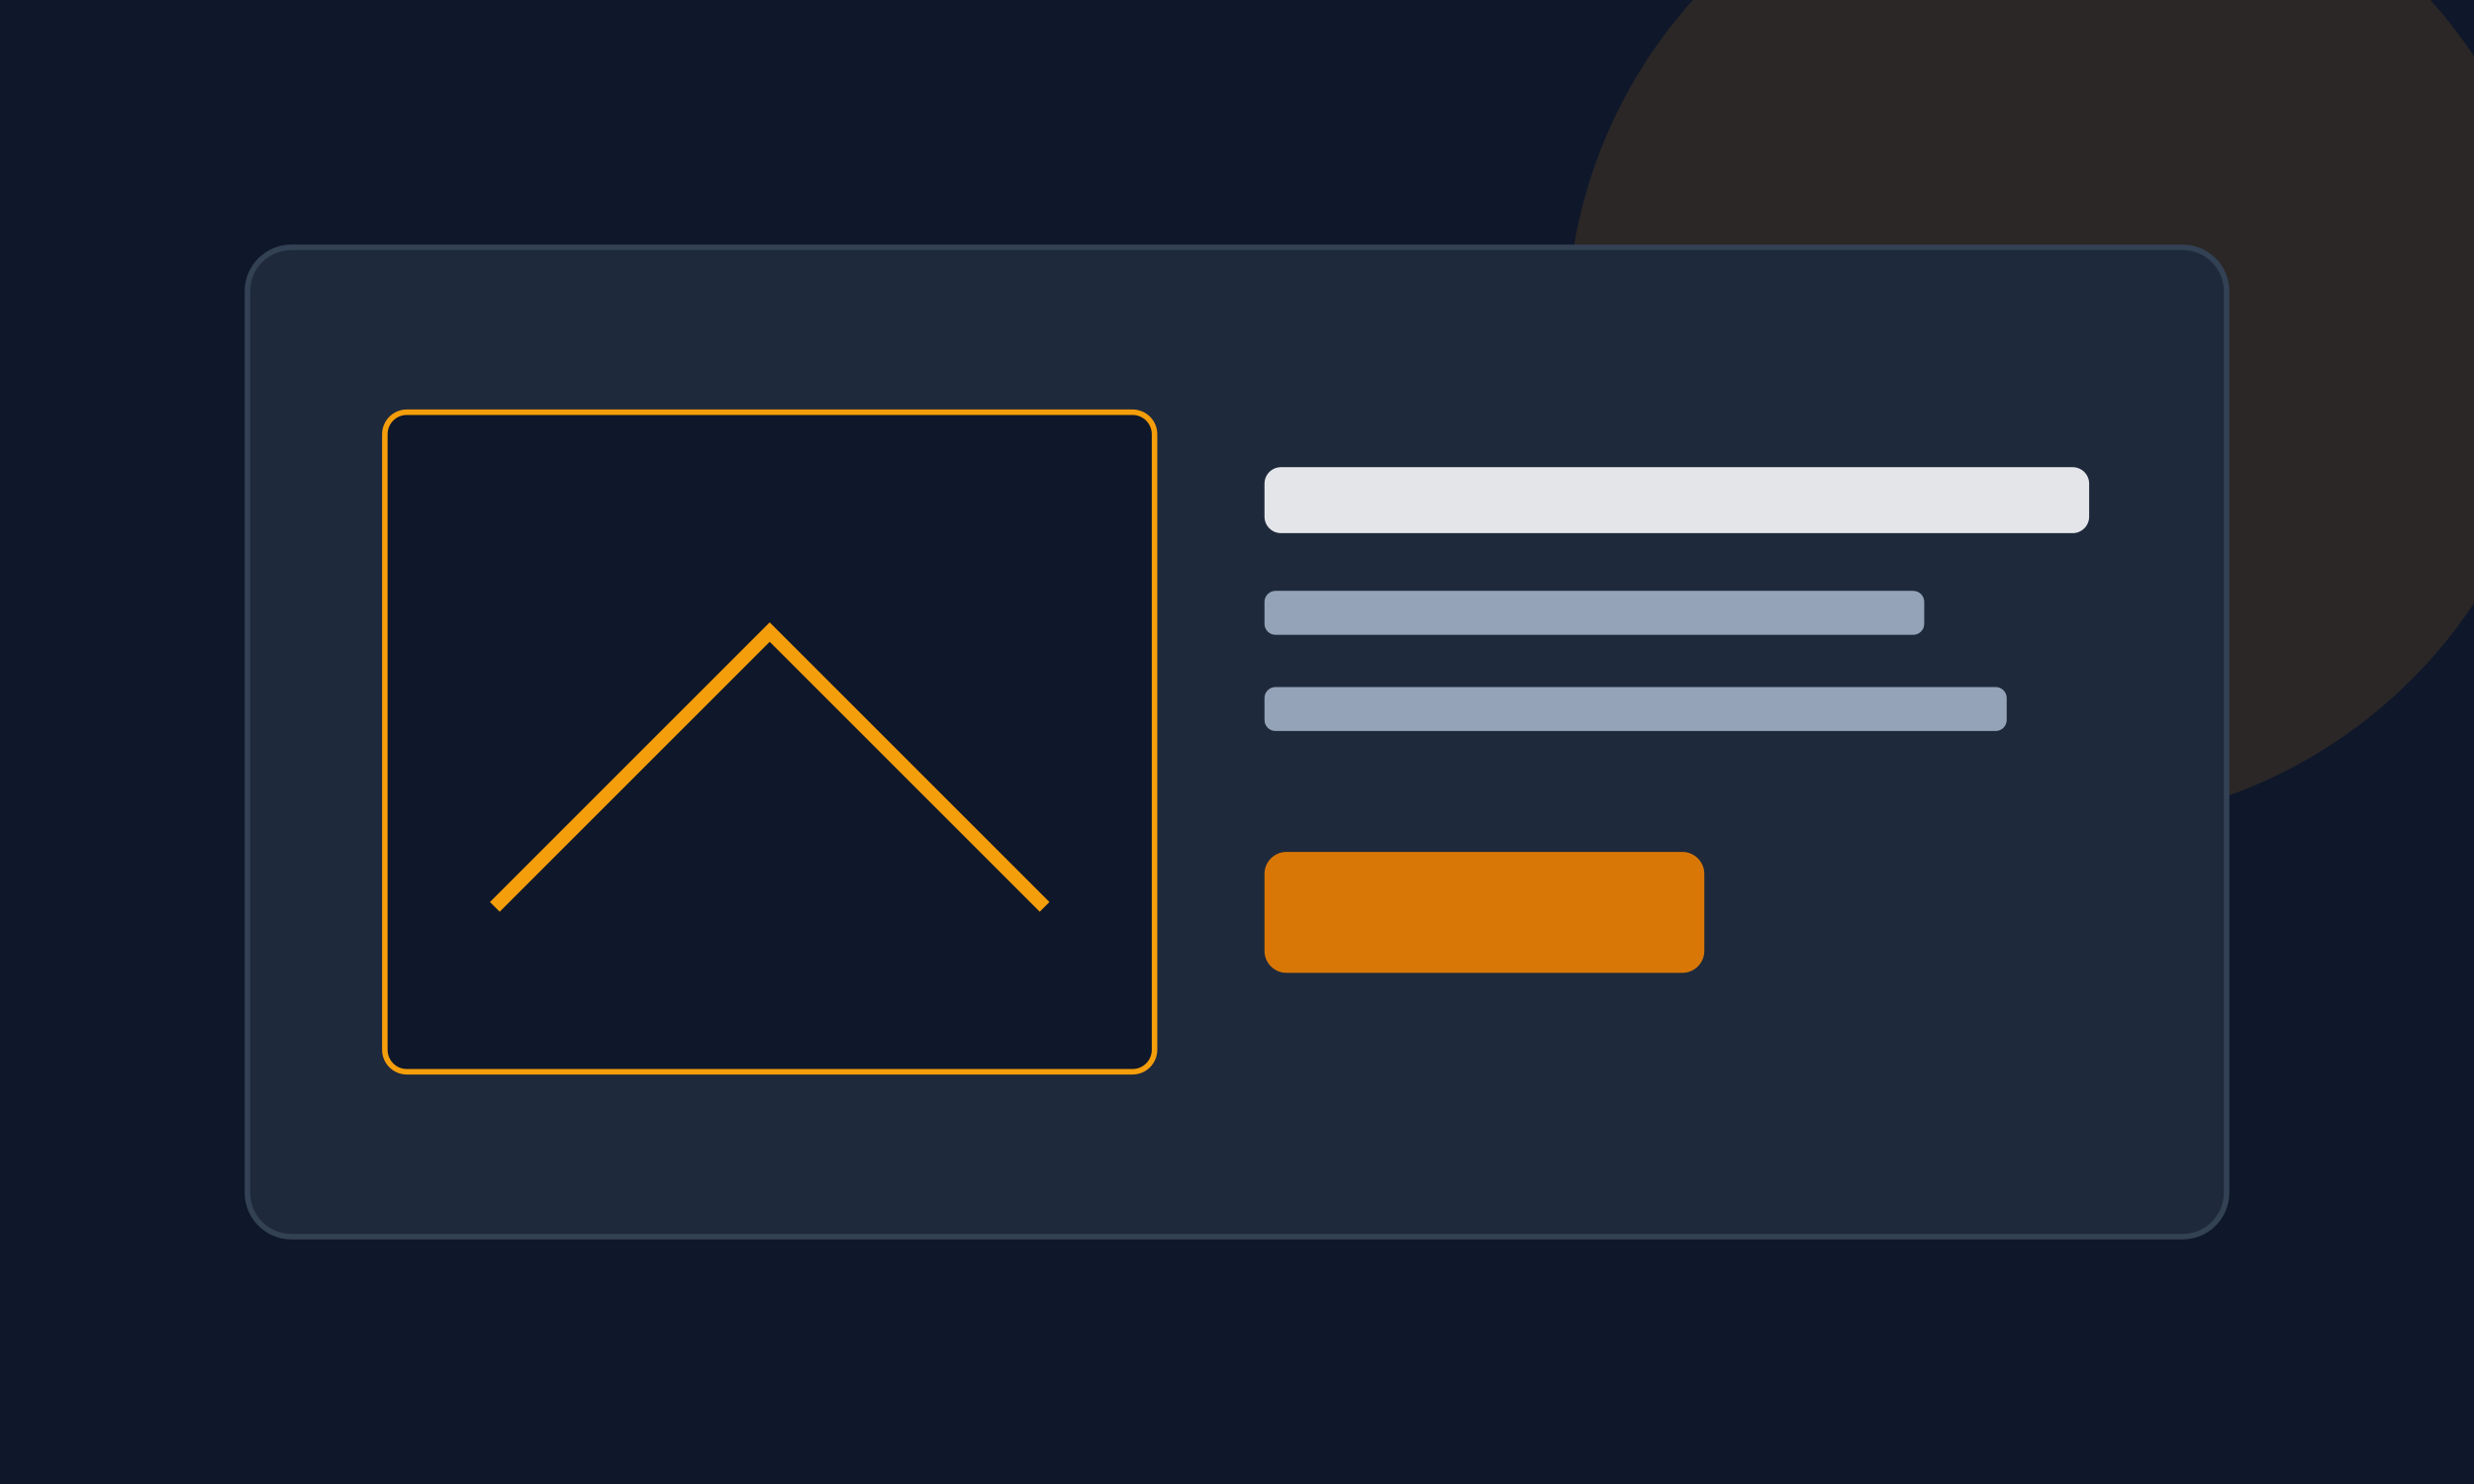
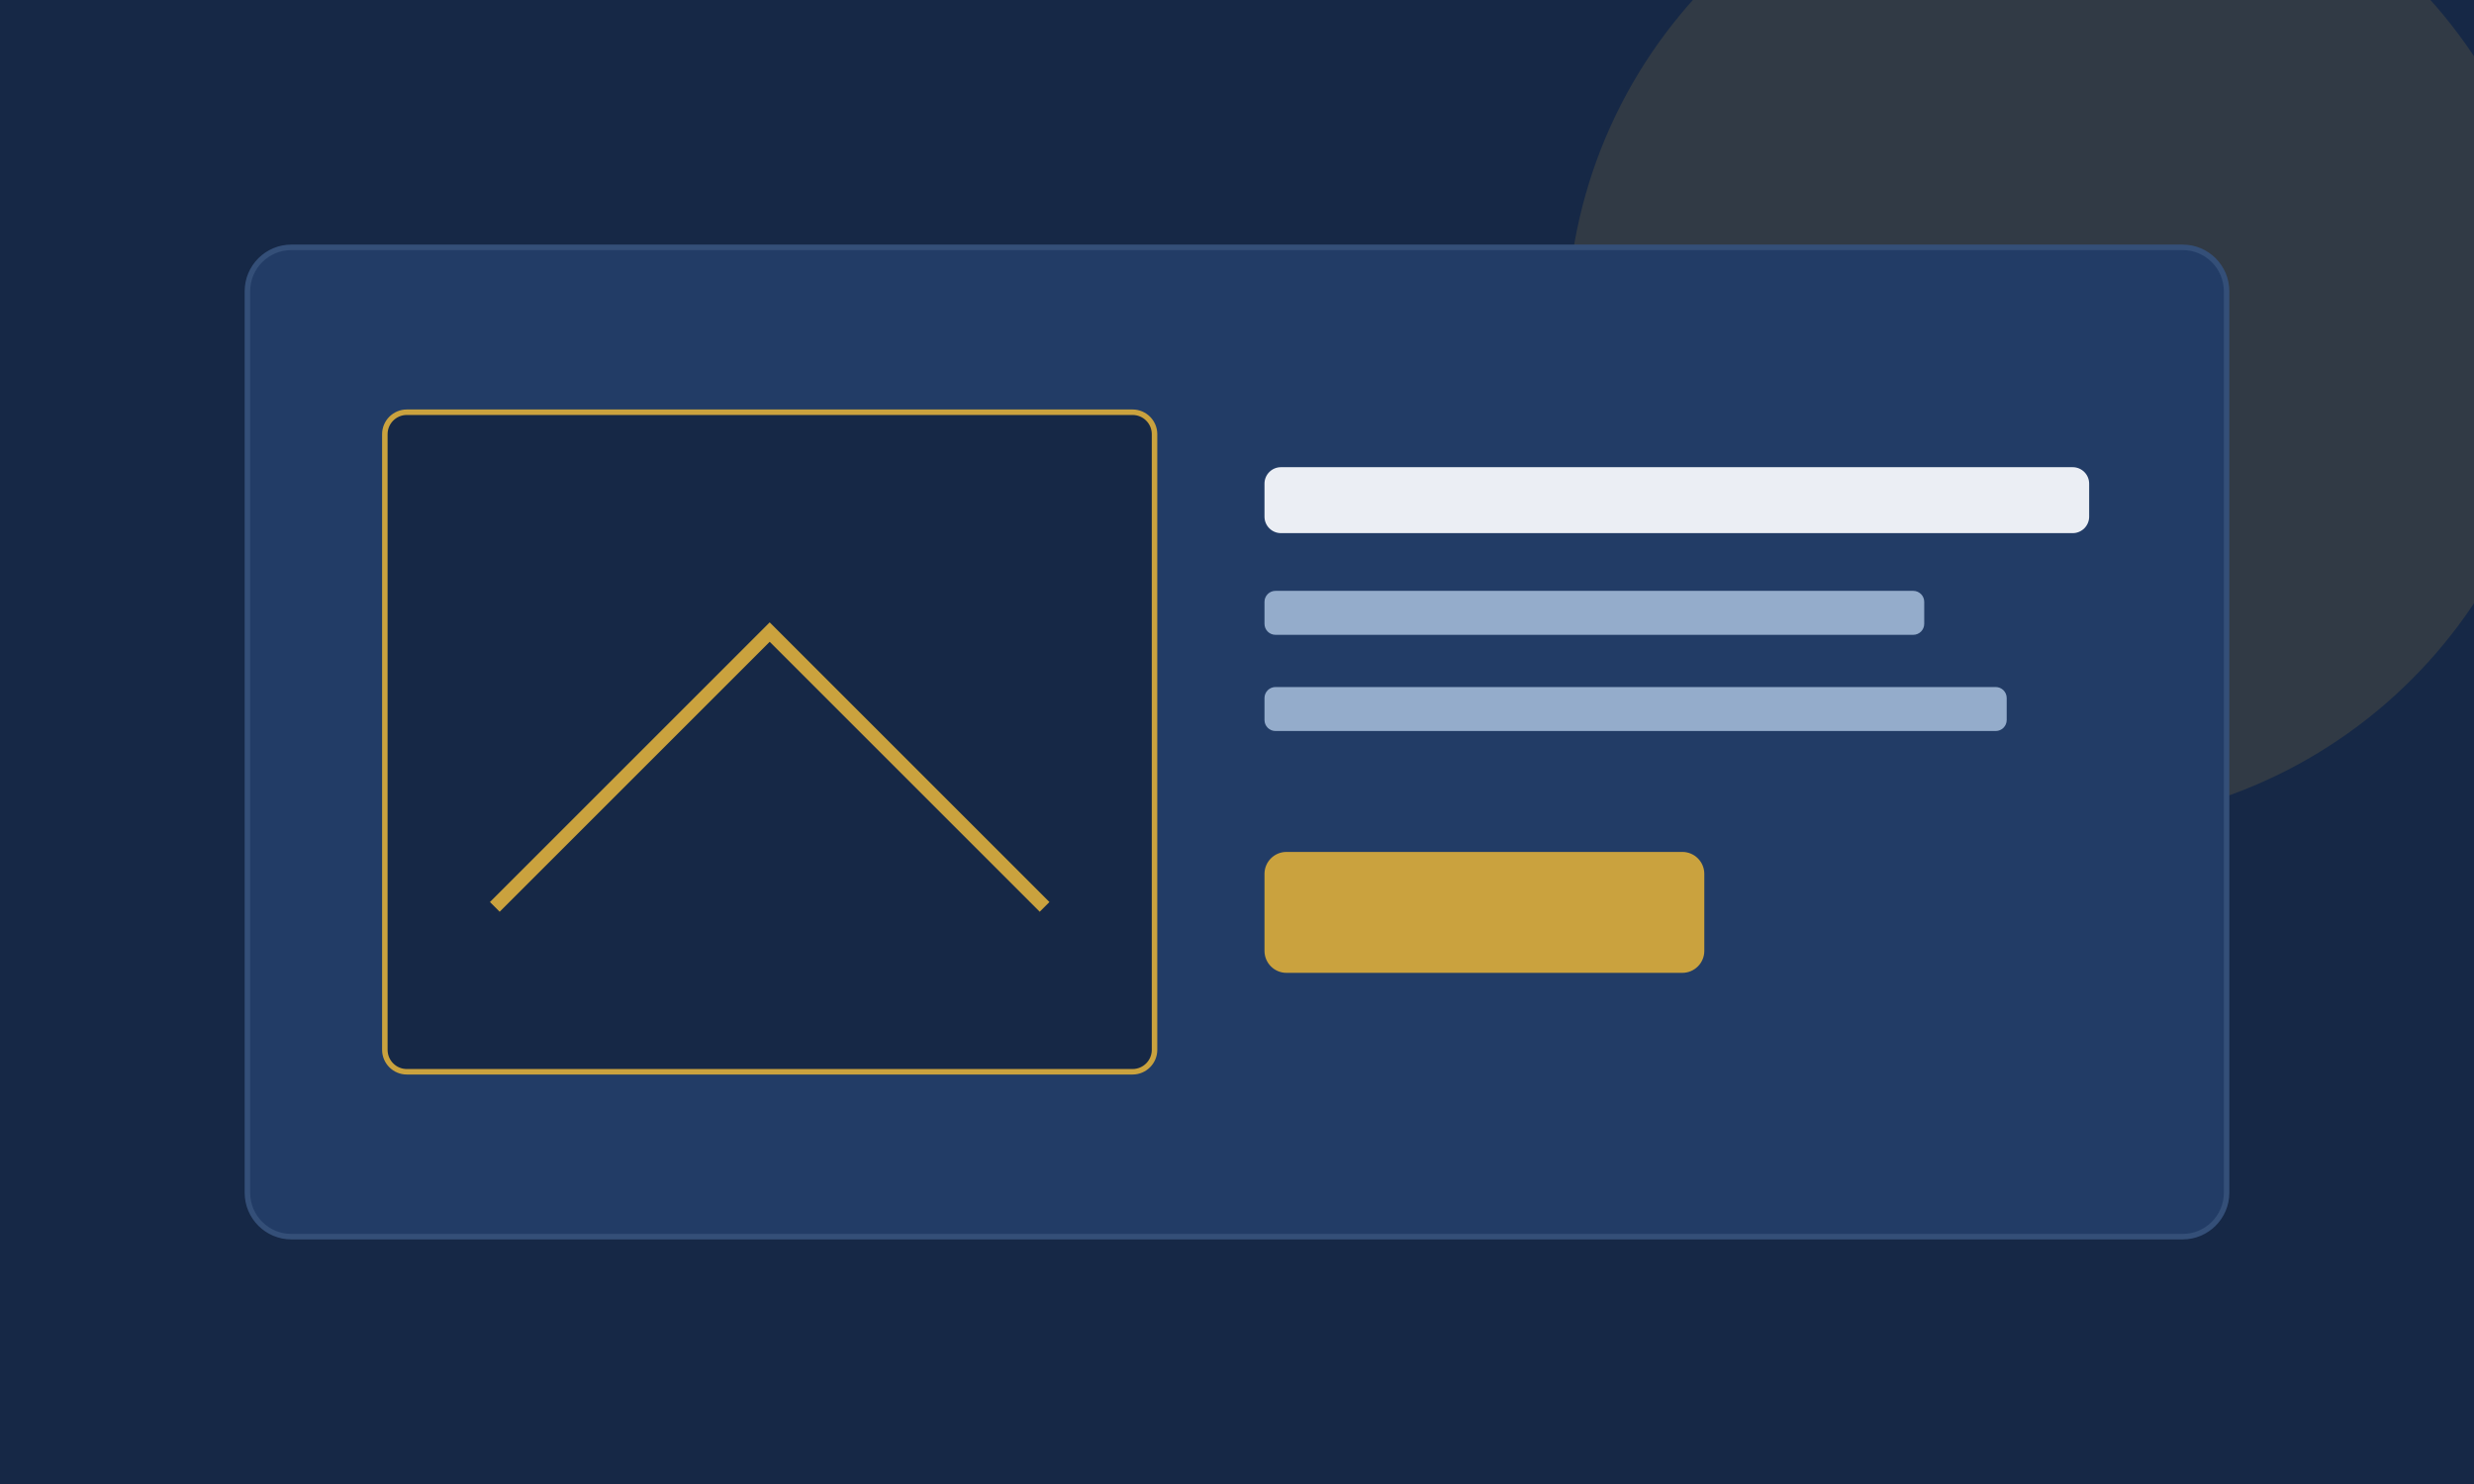
<svg xmlns="http://www.w3.org/2000/svg" viewBox="0 0 900 540" width="900" height="540">
-   <rect width="900" height="540" fill="#0f172a" />
-   <circle cx="750" cy="120" r="180" fill="#f59e0b" fill-opacity="0.12" />
-   <rect x="90" y="90" width="720" height="360" rx="16" fill="#1e293b" stroke="#334155" stroke-width="2" />
-   <rect x="140" y="150" width="280" height="240" rx="8" fill="#0f172a" stroke="#f59e0b" stroke-width="2" />
-   <path d="M180 330 L280 230 L380 330" fill="none" stroke="#f59e0b" stroke-width="5" />
-   <rect x="460" y="170" width="300" height="24" rx="6" fill="#f8fafc" fill-opacity="0.9" />
-   <rect x="460" y="215" width="240" height="16" rx="4" fill="#94a3b8" />
-   <rect x="460" y="250" width="270" height="16" rx="4" fill="#94a3b8" />
-   <rect x="460" y="310" width="160" height="44" rx="8" fill="#d97706" />
+   <rect width="900" height="540" fill="#162846" />
+   <circle cx="750" cy="120" r="180" fill="#caa23e" fill-opacity="0.15" />
+   <rect x="90" y="90" width="720" height="360" rx="16" fill="#223c66" stroke="#344f78" stroke-width="2" />
+   <rect x="140" y="150" width="280" height="240" rx="8" fill="#162846" stroke="#caa23e" stroke-width="2" />
+   <path d="M180 330 L280 230 L380 330" fill="none" stroke="#caa23e" stroke-width="5" />
+   <rect x="460" y="170" width="300" height="24" rx="6" fill="#f5f7fb" fill-opacity="0.95" />
+   <rect x="460" y="215" width="240" height="16" rx="4" fill="#94accb" />
+   <rect x="460" y="250" width="270" height="16" rx="4" fill="#94accb" />
+   <rect x="460" y="310" width="160" height="44" rx="8" fill="#caa23e" />
</svg>
